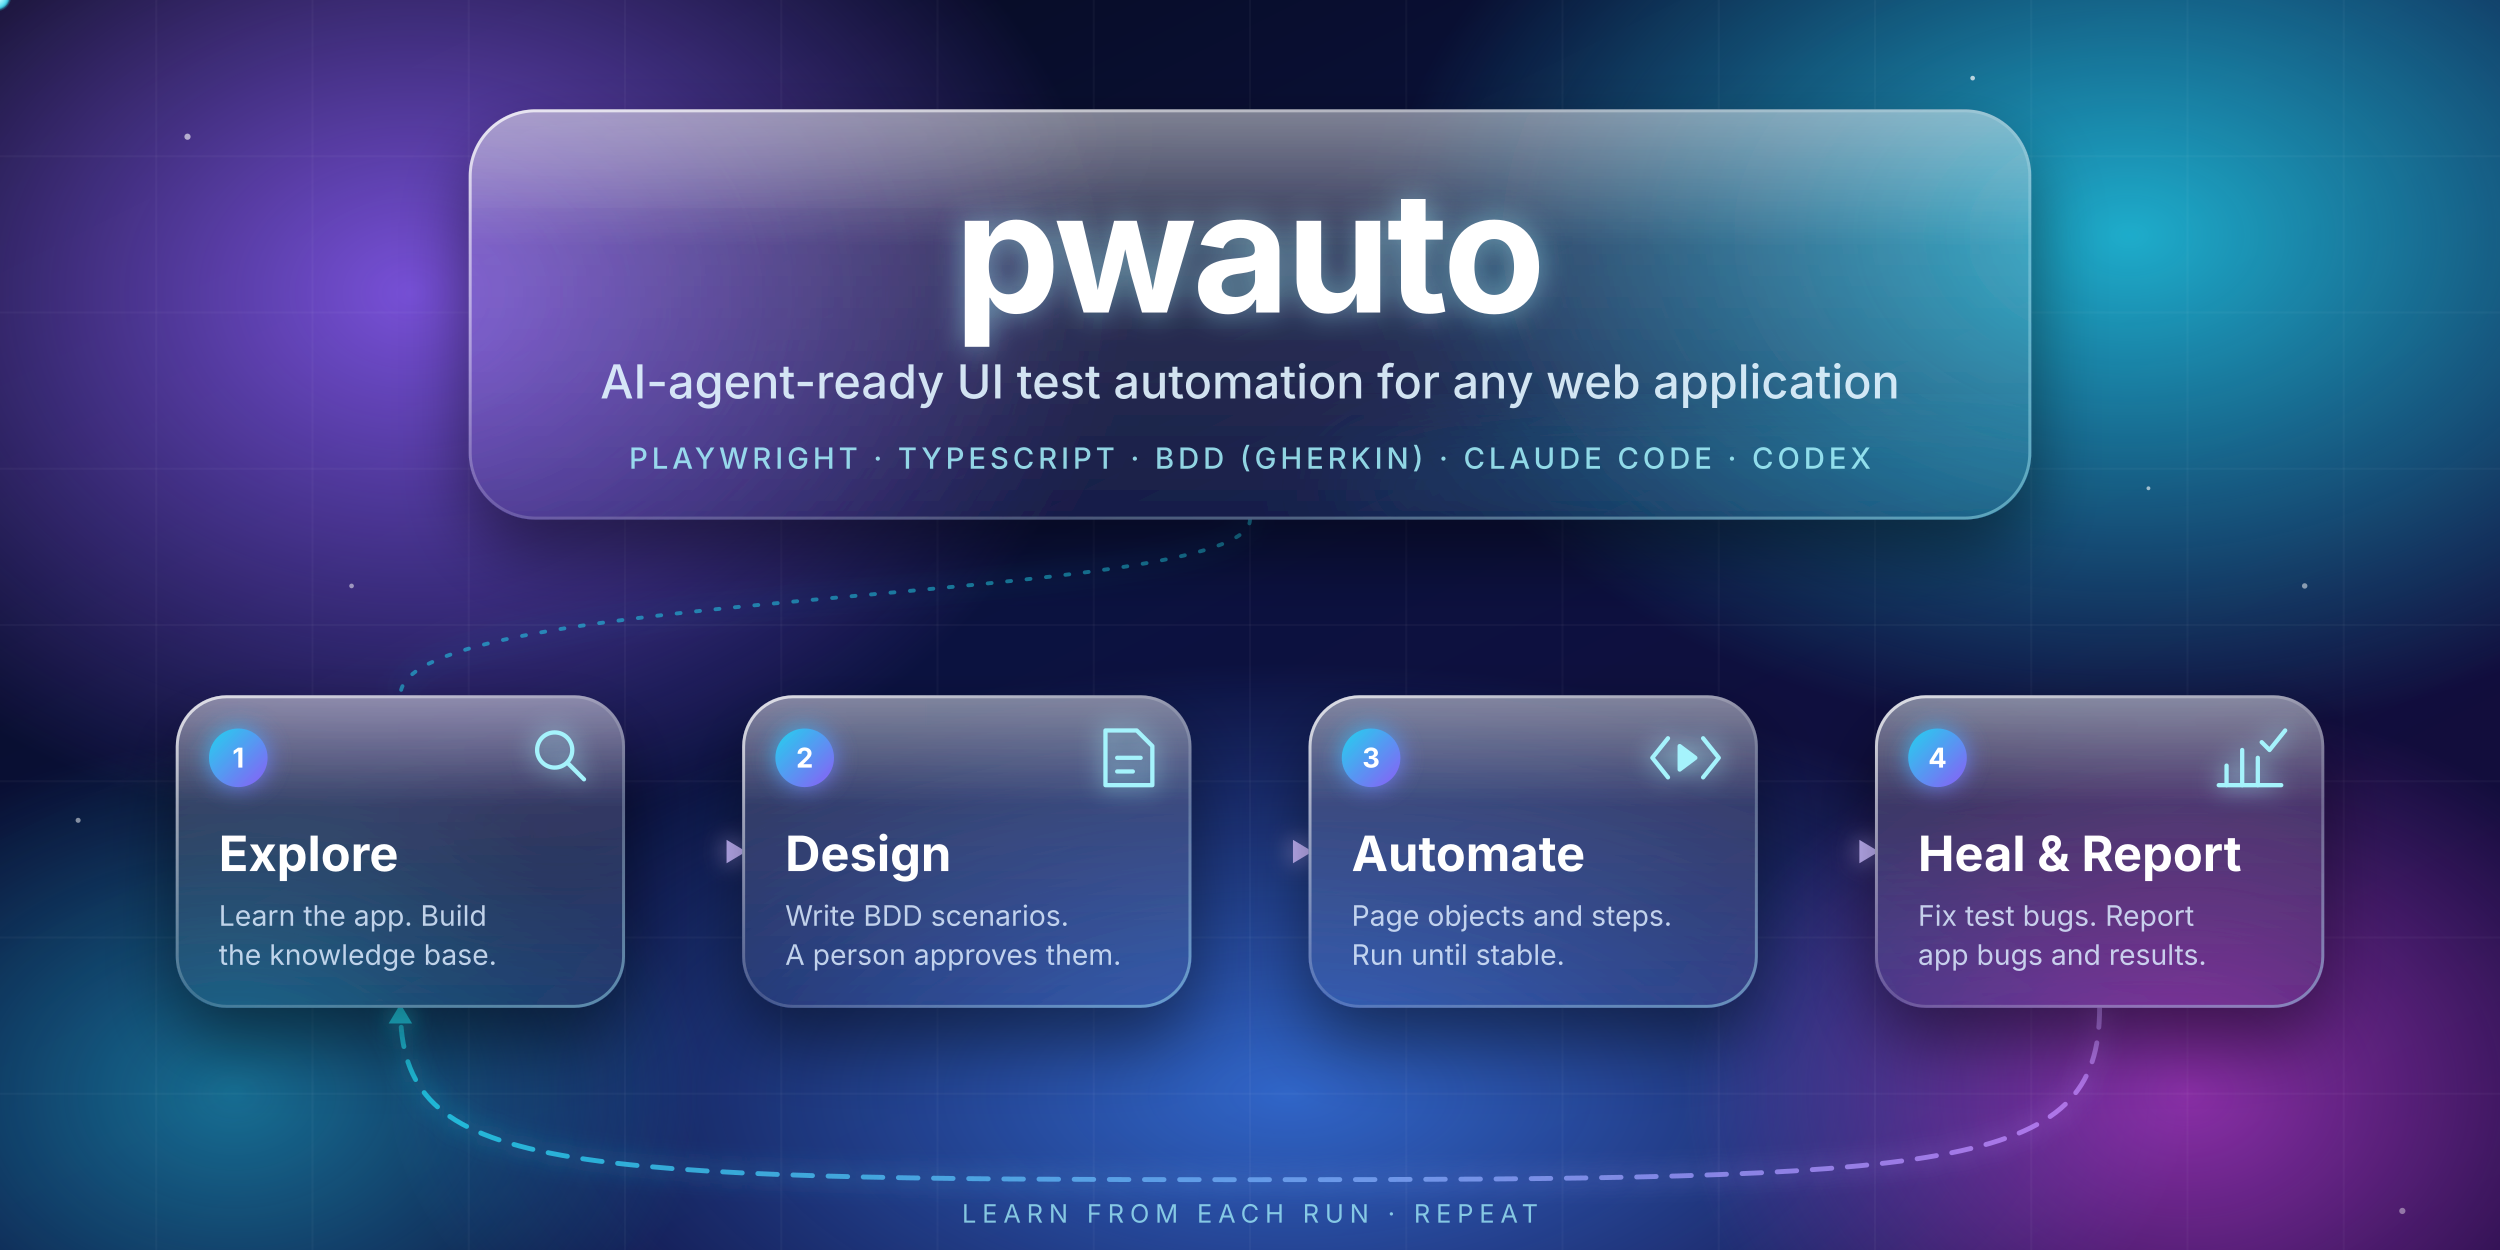
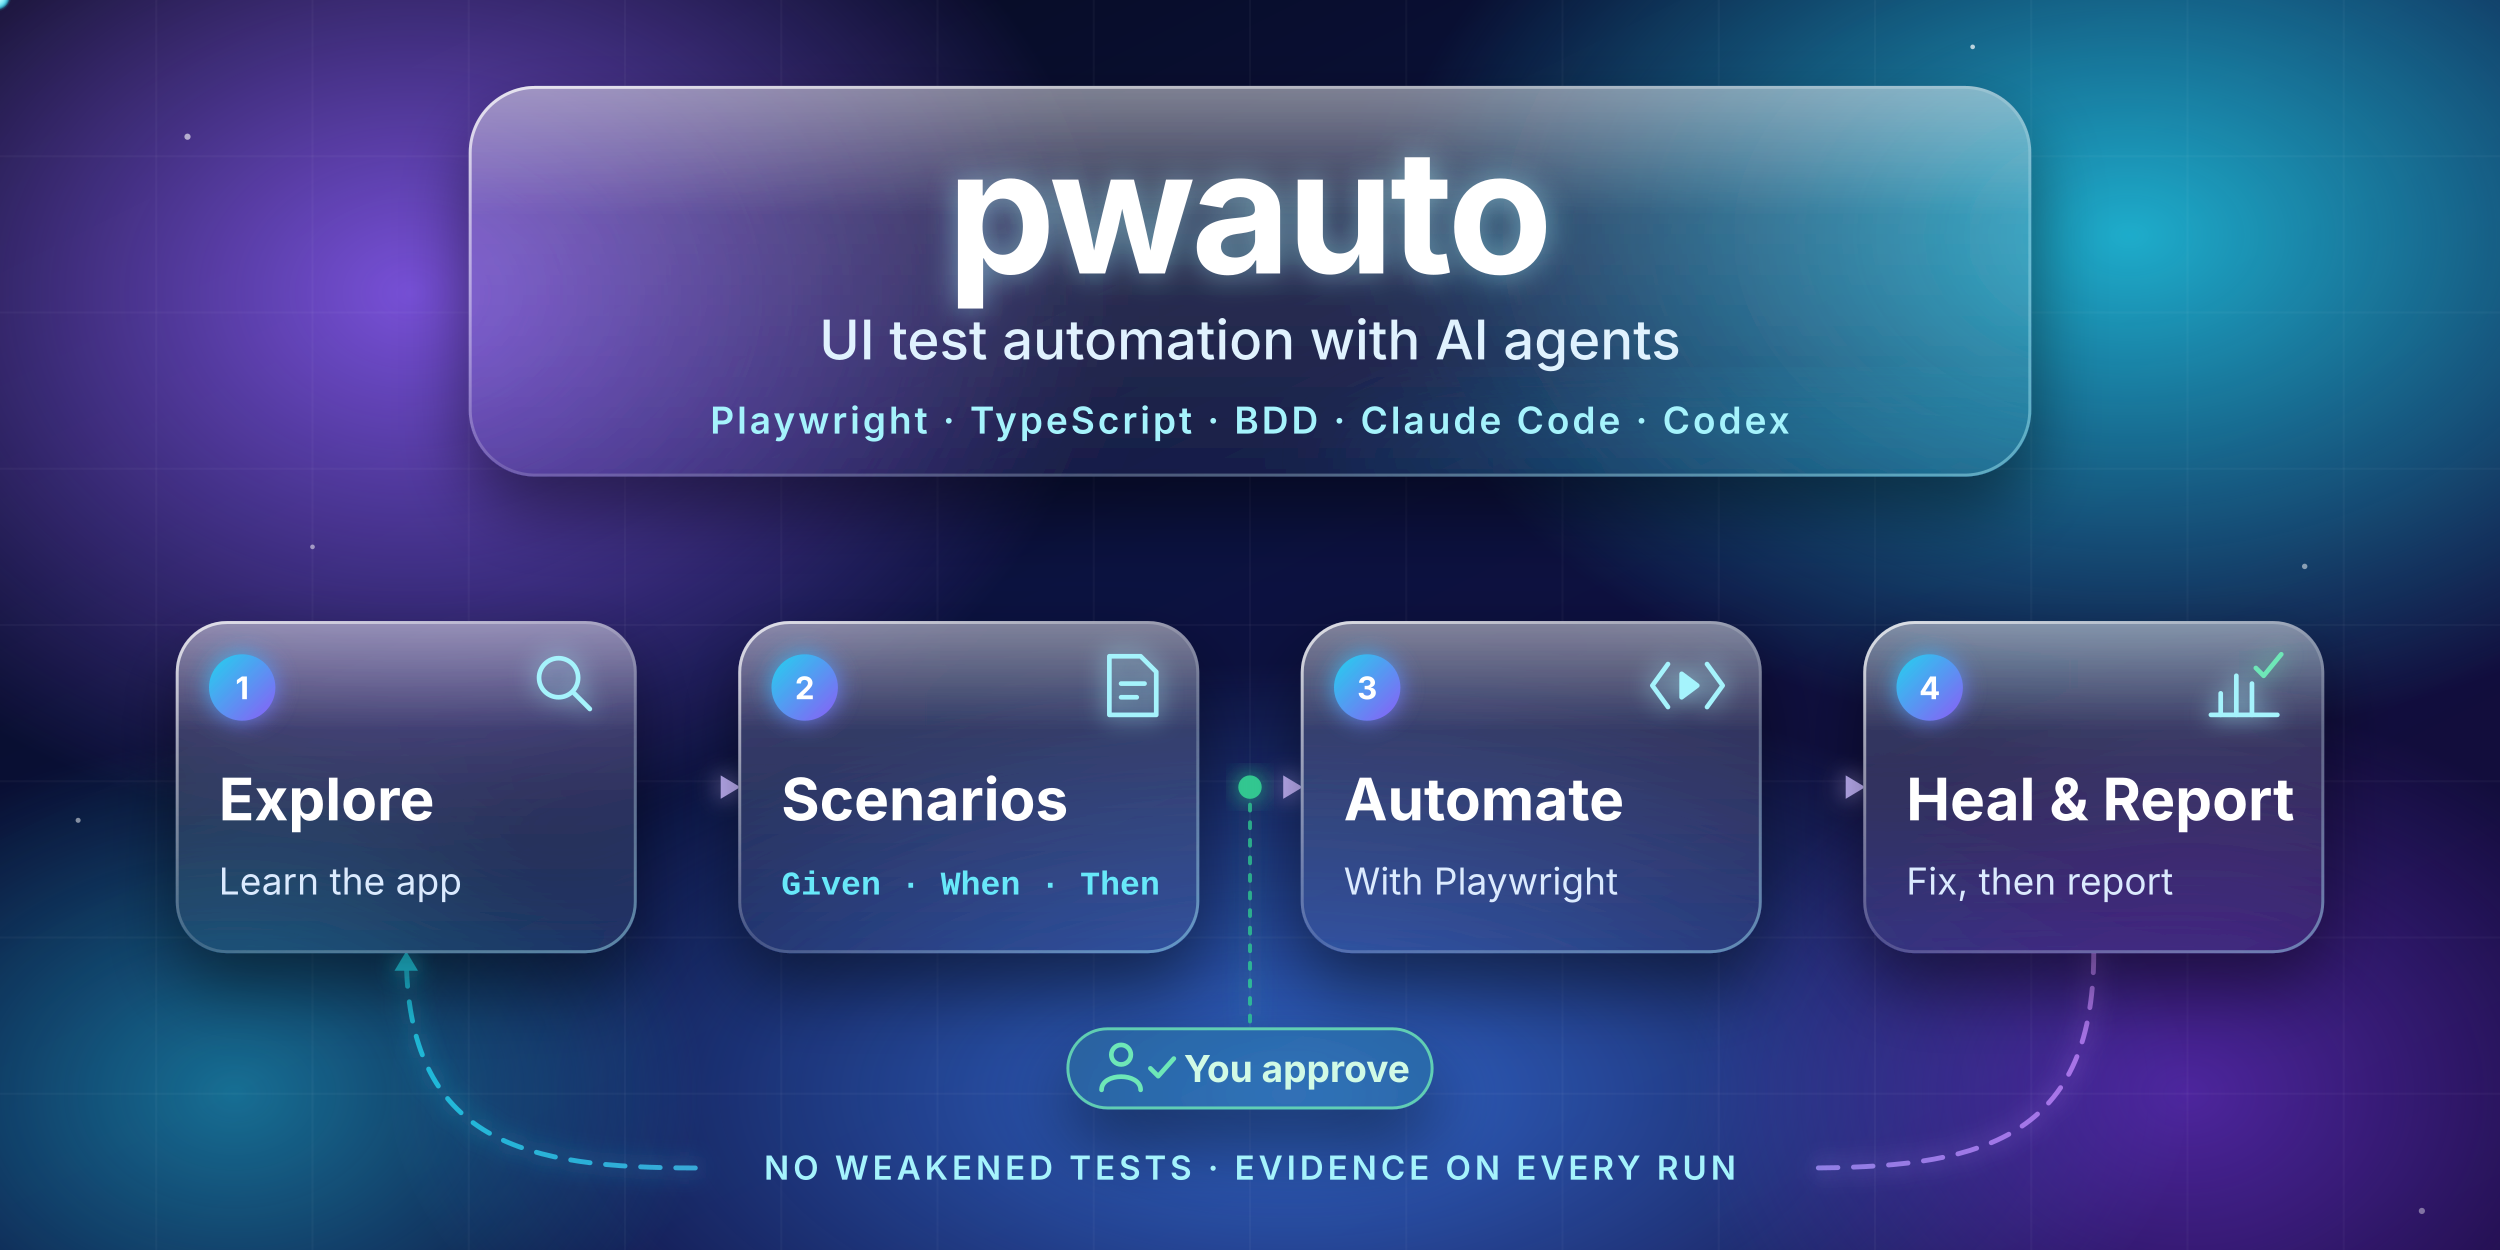
<svg xmlns="http://www.w3.org/2000/svg" xmlns:xlink="http://www.w3.org/1999/xlink" width="1280" height="640" viewBox="0 0 1280 640" role="img" aria-labelledby="title desc">
+   <style>
+     /* Stop the moving lights for readers who ask for less motion */
+     @media (prefers-reduced-motion: reduce) { .mover { display: none; } }
+   </style>
  <defs>
    <linearGradient id="bg" x1="0" y1="0" x2="1" y2="1">
      <stop offset="0" stop-color="#050816" />
      <stop offset="0.45" stop-color="#0b1240" />
      <stop offset="1" stop-color="#160a3a" />
    </linearGradient>
    <radialGradient id="glowViolet" cx="0.5" cy="0.5" r="0.5">
      <stop offset="0" stop-color="#8b5cf6" stop-opacity="0.85" />
      <stop offset="1" stop-color="#8b5cf6" stop-opacity="0" />
    </radialGradient>
    <radialGradient id="glowCyan" cx="0.5" cy="0.5" r="0.5">
      <stop offset="0" stop-color="#22d3ee" stop-opacity="0.8" />
      <stop offset="1" stop-color="#22d3ee" stop-opacity="0" />
    </radialGradient>
    <radialGradient id="glowBlue" cx="0.5" cy="0.5" r="0.5">
      <stop offset="0" stop-color="#3b82f6" stop-opacity="0.75" />
      <stop offset="1" stop-color="#3b82f6" stop-opacity="0" />
    </radialGradient>
    <radialGradient id="glowPink" cx="0.5" cy="0.5" r="0.5">
-       <stop offset="0" stop-color="#d946ef" stop-opacity="0.6" />
-       <stop offset="1" stop-color="#d946ef" stop-opacity="0" />
+       <stop offset="0" stop-color="#7c3aed" stop-opacity="0.55" />
+       <stop offset="1" stop-color="#7c3aed" stop-opacity="0" />
    </radialGradient>
    <g id="blobs">
      <ellipse cx="210" cy="150" rx="360" ry="280" fill="url(#glowViolet)" />
      <ellipse cx="1090" cy="120" rx="380" ry="260" fill="url(#glowCyan)" />
      <ellipse cx="660" cy="560" rx="460" ry="220" fill="url(#glowBlue)" />
      <ellipse cx="1120" cy="560" rx="260" ry="200" fill="url(#glowPink)" />
      <ellipse cx="120" cy="560" rx="240" ry="180" fill="url(#glowCyan)" opacity="0.6" />
    </g>
    <filter id="frost" x="-10%" y="-10%" width="120%" height="120%">
      <feGaussianBlur stdDeviation="22" />
    </filter>
    <filter id="softGlow" x="-50%" y="-50%" width="200%" height="200%">
      <feGaussianBlur stdDeviation="6" result="b" />
      <feMerge>
        <feMergeNode in="b" />
        <feMergeNode in="SourceGraphic" />
      </feMerge>
    </filter>
    <filter id="textGlow" x="-20%" y="-50%" width="140%" height="200%">
      <feGaussianBlur stdDeviation="8" in="SourceAlpha" result="a" />
      <feFlood flood-color="#a5f3fc" flood-opacity="0.55" />
      <feComposite operator="in" in2="a" result="g" />
      <feMerge>
        <feMergeNode in="g" />
        <feMergeNode in="SourceGraphic" />
      </feMerge>
    </filter>
    <filter id="shadow" x="-20%" y="-20%" width="140%" height="160%">
      <feGaussianBlur in="SourceAlpha" stdDeviation="18" />
      <feOffset dy="18" />
      <feComponentTransfer>
        <feFuncA type="linear" slope="0.45" />
      </feComponentTransfer>
      <feMerge>
        <feMergeNode />
        <feMergeNode in="SourceGraphic" />
      </feMerge>
    </filter>
    <linearGradient id="glassFill" x1="0" y1="0" x2="0" y2="1">
      <stop offset="0" stop-color="#ffffff" stop-opacity="0.20" />
      <stop offset="1" stop-color="#ffffff" stop-opacity="0.05" />
    </linearGradient>
    <linearGradient id="glassEdge" x1="0" y1="0" x2="1" y2="1">
      <stop offset="0" stop-color="#ffffff" stop-opacity="0.75" />
      <stop offset="0.5" stop-color="#ffffff" stop-opacity="0.15" />
      <stop offset="1" stop-color="#a5f3fc" stop-opacity="0.45" />
    </linearGradient>
    <linearGradient id="sheen" x1="0" y1="0" x2="0" y2="1">
      <stop offset="0" stop-color="#ffffff" stop-opacity="0.35" />
      <stop offset="1" stop-color="#ffffff" stop-opacity="0" />
    </linearGradient>
    <linearGradient id="stream" x1="0" y1="0" x2="1" y2="0">
      <stop offset="0" stop-color="#22d3ee" />
      <stop offset="0.5" stop-color="#818cf8" />
      <stop offset="1" stop-color="#c084fc" />
    </linearGradient>
    <linearGradient id="streamBack" x1="1" y1="0" x2="0" y2="0">
      <stop offset="0" stop-color="#c084fc" />
      <stop offset="1" stop-color="#22d3ee" />
    </linearGradient>
    <radialGradient id="sphere" cx="0.35" cy="0.35" r="0.65">
      <stop offset="0" stop-color="#ffffff" />
      <stop offset="0.4" stop-color="#a5f3fc" />
      <stop offset="1" stop-color="#22d3ee" stop-opacity="0" />
    </radialGradient>
    <linearGradient id="badge" x1="0" y1="0" x2="1" y2="1">
      <stop offset="0" stop-color="#22d3ee" />
      <stop offset="1" stop-color="#8b5cf6" />
    </linearGradient>
+     <linearGradient id="approve" x1="0" y1="0" x2="1" y2="1">
+       <stop offset="0" stop-color="#34d399" />
+       <stop offset="1" stop-color="#22d3ee" />
+     </linearGradient>
    <clipPath id="clipHeader">
-       <rect x="240" y="56" width="800" height="210" rx="34" />
+       <rect x="240" y="44" width="800" height="200" rx="34" />
    </clipPath>
    <clipPath id="clip1">
-       <rect x="90" y="356" width="230" height="160" rx="26" />
+       <rect x="90" y="318" width="236" height="170" rx="26" />
    </clipPath>
    <clipPath id="clip2">
-       <rect x="380" y="356" width="230" height="160" rx="26" />
+       <rect x="378" y="318" width="236" height="170" rx="26" />
    </clipPath>
    <clipPath id="clip3">
-       <rect x="670" y="356" width="230" height="160" rx="26" />
+       <rect x="666" y="318" width="236" height="170" rx="26" />
    </clipPath>
    <clipPath id="clip4">
-       <rect x="960" y="356" width="230" height="160" rx="26" />
-     </clipPath>
-     <path id="flow1" d="M320 436 C345 436 355 436 380 436" />
-     <path id="flow2" d="M610 436 C635 436 645 436 670 436" />
-     <path id="flow3" d="M900 436 C925 436 935 436 960 436" />
-     <path id="loopBack" d="M1075 516 C1075 600 1000 604 640 604 C280 604 205 600 205 516" />
-     <path id="fromHeader" d="M640 266 C640 310 205 300 205 356" />
+       <rect x="954" y="318" width="236" height="170" rx="26" />
+     </clipPath>
+     <clipPath id="clipApprove">
+       <rect x="546" y="526" width="188" height="42" rx="21" />
+     </clipPath>
+     <path id="flow1" d="M326 403 H378" />
+     <path id="flow2" d="M614 403 H666" />
+     <path id="flow3" d="M902 403 H954" />
+     <path id="loopBack" d="M1072 488 C1072 586 1010 598 924 598 M356 598 C270 598 208 586 208 488" />
+     <path id="loopBackMotion" d="M1072 488 C1072 586 1010 598 640 598 C270 598 208 586 208 488" />
+     <path id="gate" d="M640 403 V526" />
  </defs>
  <rect width="1280" height="640" fill="url(#bg)" />
  <use href="#blobs" xlink:href="#blobs" />
  <g stroke="#ffffff" stroke-opacity="0.035" stroke-width="1">
    <path d="M0 80H1280M0 160H1280M0 240H1280M0 320H1280M0 400H1280M0 480H1280M0 560H1280" />
    <path d="M80 0V640M160 0V640M240 0V640M320 0V640M400 0V640M480 0V640M560 0V640M640 0V640M720 0V640M800 0V640M880 0V640M960 0V640M1040 0V640M1120 0V640M1200 0V640" />
  </g>
  <g fill="#ffffff">
    <circle cx="96" cy="70" r="1.6" opacity="0.6" />
-     <circle cx="1180" cy="300" r="1.4" opacity="0.5" />
-     <circle cx="1010" cy="40" r="1.2" opacity="0.7" />
-     <circle cx="180" cy="300" r="1.2" opacity="0.5" />
-     <circle cx="1230" cy="620" r="1.6" opacity="0.4" />
+     <circle cx="1180" cy="290" r="1.4" opacity="0.5" />
+     <circle cx="1010" cy="24" r="1.2" opacity="0.7" />
+     <circle cx="160" cy="280" r="1.2" opacity="0.5" />
+     <circle cx="1240" cy="620" r="1.6" opacity="0.4" />
    <circle cx="40" cy="420" r="1.3" opacity="0.5" />
-     <circle cx="1100" cy="250" r="1" opacity="0.6" />
  </g>
  <g fill="none" stroke-linecap="round" filter="url(#softGlow)">
-     <use href="#fromHeader" xlink:href="#fromHeader" stroke="#22d3ee" stroke-width="2" stroke-opacity="0.55" stroke-dasharray="2 8" />
    <use href="#flow1" xlink:href="#flow1" stroke="url(#stream)" stroke-width="3" />
    <use href="#flow2" xlink:href="#flow2" stroke="url(#stream)" stroke-width="3" />
    <use href="#flow3" xlink:href="#flow3" stroke="url(#stream)" stroke-width="3" />
+     <use href="#gate" xlink:href="#gate" stroke="#34d399" stroke-width="2" stroke-opacity="0.8" stroke-dasharray="3 6" />
    <use href="#loopBack" xlink:href="#loopBack" stroke="url(#streamBack)" stroke-width="2.5" stroke-opacity="0.8" stroke-dasharray="10 8" />
  </g>
  <g fill="#c4b5fd" filter="url(#softGlow)">
-     <path d="M372 430 L382 436 L372 442 Z" />
-     <path d="M662 430 L672 436 L662 442 Z" />
-     <path d="M952 430 L962 436 L952 442 Z" />
-     <path d="M199 524 L205 514 L211 524 Z" fill="#22d3ee" />
-   </g>
-   <text x="640" y="626" text-anchor="middle" font-family="-apple-system, BlinkMacSystemFont, 'SF Pro Text', 'Segoe UI', Inter, Helvetica, Arial, sans-serif" font-size="13" letter-spacing="3" fill="#a5f3fc" fill-opacity="0.75">LEARN FROM EACH RUN · REPEAT</text>
-   <g>
+     <path d="M369 397 L379 403 L369 409 Z" />
+     <path d="M657 397 L667 403 L657 409 Z" />
+     <path d="M945 397 L955 403 L945 409 Z" />
+     <path d="M202 497 L208 487 L214 497 Z" fill="#22d3ee" />
+   </g>
+   <circle cx="640" cy="403" r="6" fill="#34d399" filter="url(#softGlow)" />
+   <g class="mover">
    <circle r="5" fill="url(#sphere)">
      <animateMotion dur="1.6s" repeatCount="indefinite">
        <mpath href="#flow1" xlink:href="#flow1" />
      </animateMotion>
    </circle>
    <circle r="5" fill="url(#sphere)">
      <animateMotion dur="1.6s" begin="0.5s" repeatCount="indefinite">
        <mpath href="#flow2" xlink:href="#flow2" />
      </animateMotion>
    </circle>
    <circle r="5" fill="url(#sphere)">
      <animateMotion dur="1.6s" begin="1s" repeatCount="indefinite">
        <mpath href="#flow3" xlink:href="#flow3" />
      </animateMotion>
    </circle>
    <circle r="6" fill="url(#sphere)">
-       <animateMotion dur="6s" repeatCount="indefinite">
-         <mpath href="#loopBack" xlink:href="#loopBack" />
-       </animateMotion>
-     </circle>
-     <circle r="6" fill="url(#sphere)">
-       <animateMotion dur="6s" begin="3s" repeatCount="indefinite">
-         <mpath href="#loopBack" xlink:href="#loopBack" />
-       </animateMotion>
-     </circle>
-     <circle r="5" fill="url(#sphere)">
-       <animateMotion dur="3s" repeatCount="indefinite">
-         <mpath href="#fromHeader" xlink:href="#fromHeader" />
+       <animateMotion dur="7s" repeatCount="indefinite">
+         <mpath href="#loopBackMotion" xlink:href="#loopBackMotion" />
      </animateMotion>
    </circle>
  </g>
  <g filter="url(#shadow)">
    <g clip-path="url(#clipHeader)">
      <rect width="1280" height="640" fill="url(#bg)" />
      <use href="#blobs" xlink:href="#blobs" filter="url(#frost)" />
-       <rect x="240" y="56" width="800" height="210" fill="url(#glassFill)" />
-       <rect x="240" y="56" width="800" height="70" fill="url(#sheen)" />
-       <ellipse cx="900" cy="250" rx="220" ry="40" fill="#22d3ee" opacity="0.12" filter="url(#frost)" />
-       <ellipse cx="360" cy="70" rx="200" ry="30" fill="#ffffff" opacity="0.10" filter="url(#frost)" />
-     </g>
-     <rect x="240.75" y="56.75" width="798.5" height="208.5" rx="33.5" fill="none" stroke="url(#glassEdge)" stroke-width="1.5" />
+       <rect x="240" y="44" width="800" height="200" fill="url(#glassFill)" />
+       <rect x="240" y="44" width="800" height="66" fill="url(#sheen)" />
+       <ellipse cx="900" cy="236" rx="220" ry="40" fill="#22d3ee" opacity="0.12" filter="url(#frost)" />
+     </g>
+     <rect x="240.75" y="44.75" width="798.5" height="198.5" rx="33.5" fill="none" stroke="url(#glassEdge)" stroke-width="1.5" />
  </g>
  <g font-family="-apple-system, BlinkMacSystemFont, 'SF Pro Display', 'Segoe UI', Inter, Helvetica, Arial, sans-serif" text-anchor="middle">
-     <text x="640" y="160" font-size="86" font-weight="700" letter-spacing="-2" fill="#ffffff" filter="url(#textGlow)">pwauto</text>
-     <text x="640" y="204" font-size="24" font-weight="500" fill="#e0f2fe" fill-opacity="0.92">AI-agent-ready UI test automation for any web application</text>
-     <text x="640" y="240" font-size="15" font-weight="500" letter-spacing="2" fill="#a5f3fc" fill-opacity="0.85">PLAYWRIGHT · TYPESCRIPT · BDD (GHERKIN) · CLAUDE CODE · CODEX</text>
+     <text x="640" y="140" font-size="88" font-weight="700" letter-spacing="-2" fill="#ffffff" filter="url(#textGlow)">pwauto</text>
+     <text x="640" y="184" font-size="28" font-weight="500" fill="#e0f2fe">UI test automation with AI agents</text>
+     <text x="640" y="222" font-size="19" font-weight="600" letter-spacing="1.5" fill="#a5f3fc">Playwright · TypeScript · BDD · Claude Code · Codex</text>
  </g>
  <g filter="url(#shadow)">
    <g clip-path="url(#clip1)">
      <rect width="1280" height="640" fill="url(#bg)" />
      <use href="#blobs" xlink:href="#blobs" filter="url(#frost)" />
-       <rect x="90" y="356" width="230" height="160" fill="url(#glassFill)" />
-       <rect x="90" y="356" width="230" height="56" fill="url(#sheen)" />
-     </g>
-     <rect x="90.75" y="356.75" width="228.5" height="158.5" rx="25.5" fill="none" stroke="url(#glassEdge)" stroke-width="1.5" />
+       <rect x="90" y="318" width="236" height="170" fill="url(#glassFill)" />
+       <rect x="90" y="318" width="236" height="56" fill="url(#sheen)" />
+     </g>
+     <rect x="90.75" y="318.75" width="234.5" height="168.5" rx="25.5" fill="none" stroke="url(#glassEdge)" stroke-width="1.5" />
  </g>
  <g filter="url(#shadow)">
    <g clip-path="url(#clip2)">
      <rect width="1280" height="640" fill="url(#bg)" />
      <use href="#blobs" xlink:href="#blobs" filter="url(#frost)" />
-       <rect x="380" y="356" width="230" height="160" fill="url(#glassFill)" />
-       <rect x="380" y="356" width="230" height="56" fill="url(#sheen)" />
-     </g>
-     <rect x="380.75" y="356.75" width="228.5" height="158.5" rx="25.5" fill="none" stroke="url(#glassEdge)" stroke-width="1.5" />
+       <rect x="378" y="318" width="236" height="170" fill="url(#glassFill)" />
+       <rect x="378" y="318" width="236" height="56" fill="url(#sheen)" />
+     </g>
+     <rect x="378.75" y="318.75" width="234.5" height="168.5" rx="25.5" fill="none" stroke="url(#glassEdge)" stroke-width="1.5" />
  </g>
  <g filter="url(#shadow)">
    <g clip-path="url(#clip3)">
      <rect width="1280" height="640" fill="url(#bg)" />
      <use href="#blobs" xlink:href="#blobs" filter="url(#frost)" />
-       <rect x="670" y="356" width="230" height="160" fill="url(#glassFill)" />
-       <rect x="670" y="356" width="230" height="56" fill="url(#sheen)" />
-     </g>
-     <rect x="670.75" y="356.75" width="228.5" height="158.5" rx="25.5" fill="none" stroke="url(#glassEdge)" stroke-width="1.5" />
+       <rect x="666" y="318" width="236" height="170" fill="url(#glassFill)" />
+       <rect x="666" y="318" width="236" height="56" fill="url(#sheen)" />
+     </g>
+     <rect x="666.75" y="318.75" width="234.5" height="168.5" rx="25.5" fill="none" stroke="url(#glassEdge)" stroke-width="1.5" />
  </g>
  <g filter="url(#shadow)">
    <g clip-path="url(#clip4)">
      <rect width="1280" height="640" fill="url(#bg)" />
      <use href="#blobs" xlink:href="#blobs" filter="url(#frost)" />
-       <rect x="960" y="356" width="230" height="160" fill="url(#glassFill)" />
-       <rect x="960" y="356" width="230" height="56" fill="url(#sheen)" />
-     </g>
-     <rect x="960.75" y="356.75" width="228.5" height="158.5" rx="25.5" fill="none" stroke="url(#glassEdge)" stroke-width="1.5" />
-   </g>
-   <g font-family="-apple-system, BlinkMacSystemFont, 'SF Pro Text', 'Segoe UI', Inter, Helvetica, Arial, sans-serif" font-size="14" font-weight="700" text-anchor="middle" fill="#ffffff">
-     <circle cx="122" cy="388" r="15" fill="url(#badge)" filter="url(#softGlow)" />
-     <text x="122" y="393">1</text>
-     <circle cx="412" cy="388" r="15" fill="url(#badge)" filter="url(#softGlow)" />
-     <text x="412" y="393">2</text>
-     <circle cx="702" cy="388" r="15" fill="url(#badge)" filter="url(#softGlow)" />
-     <text x="702" y="393">3</text>
-     <circle cx="992" cy="388" r="15" fill="url(#badge)" filter="url(#softGlow)" />
-     <text x="992" y="393">4</text>
-   </g>
-   <g fill="none" stroke="#a5f3fc" stroke-width="2.2" stroke-linecap="round" stroke-linejoin="round" filter="url(#softGlow)">
-     <circle cx="284" cy="384" r="9" />
-     <path d="M291 391 L299 399" />
-     <path d="M566 374 H582 L590 382 V402 H566 Z" />
-     <path d="M572 388 H584 M572 395 H580" />
-     <path d="M854 378 L846 388 L854 398 M872 378 L880 388 L872 398" />
-     <path d="M860 382 L868 388 L860 394 Z" fill="#a5f3fc" />
-     <path d="M1136 402 H1168" />
-     <path d="M1140 402 V392 M1148 402 V384 M1156 402 V388" />
-     <path d="M1158 380 L1162 384 L1170 374" />
+       <rect x="954" y="318" width="236" height="170" fill="url(#glassFill)" />
+       <rect x="954" y="318" width="236" height="56" fill="url(#sheen)" />
+     </g>
+     <rect x="954.75" y="318.75" width="234.5" height="168.5" rx="25.5" fill="none" stroke="url(#glassEdge)" stroke-width="1.5" />
+   </g>
+   <g filter="url(#shadow)">
+     <g clip-path="url(#clipApprove)">
+       <rect width="1280" height="640" fill="url(#bg)" />
+       <use href="#blobs" xlink:href="#blobs" filter="url(#frost)" />
+       <rect x="546" y="526" width="188" height="42" fill="#34d399" fill-opacity="0.16" />
+     </g>
+     <rect x="546.75" y="526.75" width="186.5" height="40.5" rx="20.25" fill="none" stroke="#6ee7b7" stroke-opacity="0.8" stroke-width="1.5" />
+   </g>
+   <g fill="none" stroke="#6ee7b7" stroke-width="2.4" stroke-linecap="round" stroke-linejoin="round">
+     <circle cx="574" cy="540" r="5" />
+     <path d="M564 558 C564 549 584 549 584 558" />
+     <path d="M589 547 L593 551 L601 542" />
+   </g>
+   <text x="664" y="554" text-anchor="middle" font-family="-apple-system, BlinkMacSystemFont, 'SF Pro Text', 'Segoe UI', Inter, Helvetica, Arial, sans-serif" font-size="19" font-weight="700" fill="#d1fae5">You approve</text>
+   <g font-family="-apple-system, BlinkMacSystemFont, 'SF Pro Text', 'Segoe UI', Inter, Helvetica, Arial, sans-serif" font-size="16" font-weight="700" text-anchor="middle" fill="#ffffff">
+     <circle cx="124" cy="352" r="17" fill="url(#badge)" filter="url(#softGlow)" />
+     <text x="124" y="358">1</text>
+     <circle cx="412" cy="352" r="17" fill="url(#badge)" filter="url(#softGlow)" />
+     <text x="412" y="358">2</text>
+     <circle cx="700" cy="352" r="17" fill="url(#badge)" filter="url(#softGlow)" />
+     <text x="700" y="358">3</text>
+     <circle cx="988" cy="352" r="17" fill="url(#badge)" filter="url(#softGlow)" />
+     <text x="988" y="358">4</text>
+   </g>
+   <g fill="none" stroke="#a5f3fc" stroke-width="2.4" stroke-linecap="round" stroke-linejoin="round" filter="url(#softGlow)">
+     <circle cx="286" cy="347" r="10" />
+     <path d="M294 355 L302 363" />
+     <path d="M568 336 H584 L592 344 V366 H568 Z" />
+     <path d="M574 350 H586 M574 357 H582" />
+     <path d="M854 340 L846 351 L854 362 M874 340 L882 351 L874 362" />
+     <path d="M861 345 L869 351 L861 357 Z" fill="#a5f3fc" />
+     <path d="M1132 366 H1166" />
+     <path d="M1137 366 V355 M1145 366 V346 M1153 366 V350" />
+     <path d="M1155 342 L1159 346 L1168 335" stroke="#6ee7b7" />
  </g>
  <g font-family="-apple-system, BlinkMacSystemFont, 'SF Pro Display', 'Segoe UI', Inter, Helvetica, Arial, sans-serif">
-     <g font-size="25" font-weight="700" fill="#ffffff">
-       <text x="112" y="446">Explore</text>
-       <text x="402" y="446">Design</text>
-       <text x="692" y="446">Automate</text>
-       <text x="982" y="446">Heal &amp; Report</text>
-     </g>
-     <g font-size="14.5" fill="#dbeafe" fill-opacity="0.85">
-       <text x="112" y="474">Learn the app. Build</text>
-       <text x="112" y="494">the knowledge base.</text>
-       <text x="402" y="474">Write BDD scenarios.</text>
-       <text x="402" y="494">A person approves them.</text>
-       <text x="692" y="474">Page objects and steps.</text>
-       <text x="692" y="494">Run until stable.</text>
-       <text x="982" y="474">Fix test bugs. Report</text>
-       <text x="982" y="494">app bugs and results.</text>
-     </g>
-   </g>
+     <g font-size="30" font-weight="700" fill="#ffffff">
+       <text x="112" y="420">Explore</text>
+       <text x="400" y="420">Scenarios</text>
+       <text x="688" y="420">Automate</text>
+       <text x="976" y="420">Heal &amp; Report</text>
+     </g>
+     <g font-size="19" fill="#dbeafe">
+       <text x="112" y="458">Learn the app</text>
+       <text x="688" y="458">With Playwright</text>
+       <text x="976" y="458">Fix, then report</text>
+     </g>
+     <text x="400" y="458" font-family="ui-monospace, 'SF Mono', Menlo, Consolas, 'Liberation Mono', monospace" font-size="17" font-weight="600" fill="#67e8f9">Given · When · Then</text>
+   </g>
+   <text x="640" y="604" text-anchor="middle" font-family="-apple-system, BlinkMacSystemFont, 'SF Pro Text', 'Segoe UI', Inter, Helvetica, Arial, sans-serif" font-size="17" font-weight="600" letter-spacing="2" fill="#a5f3fc">NO WEAKENED TESTS · EVIDENCE ON EVERY RUN</text>
</svg>
